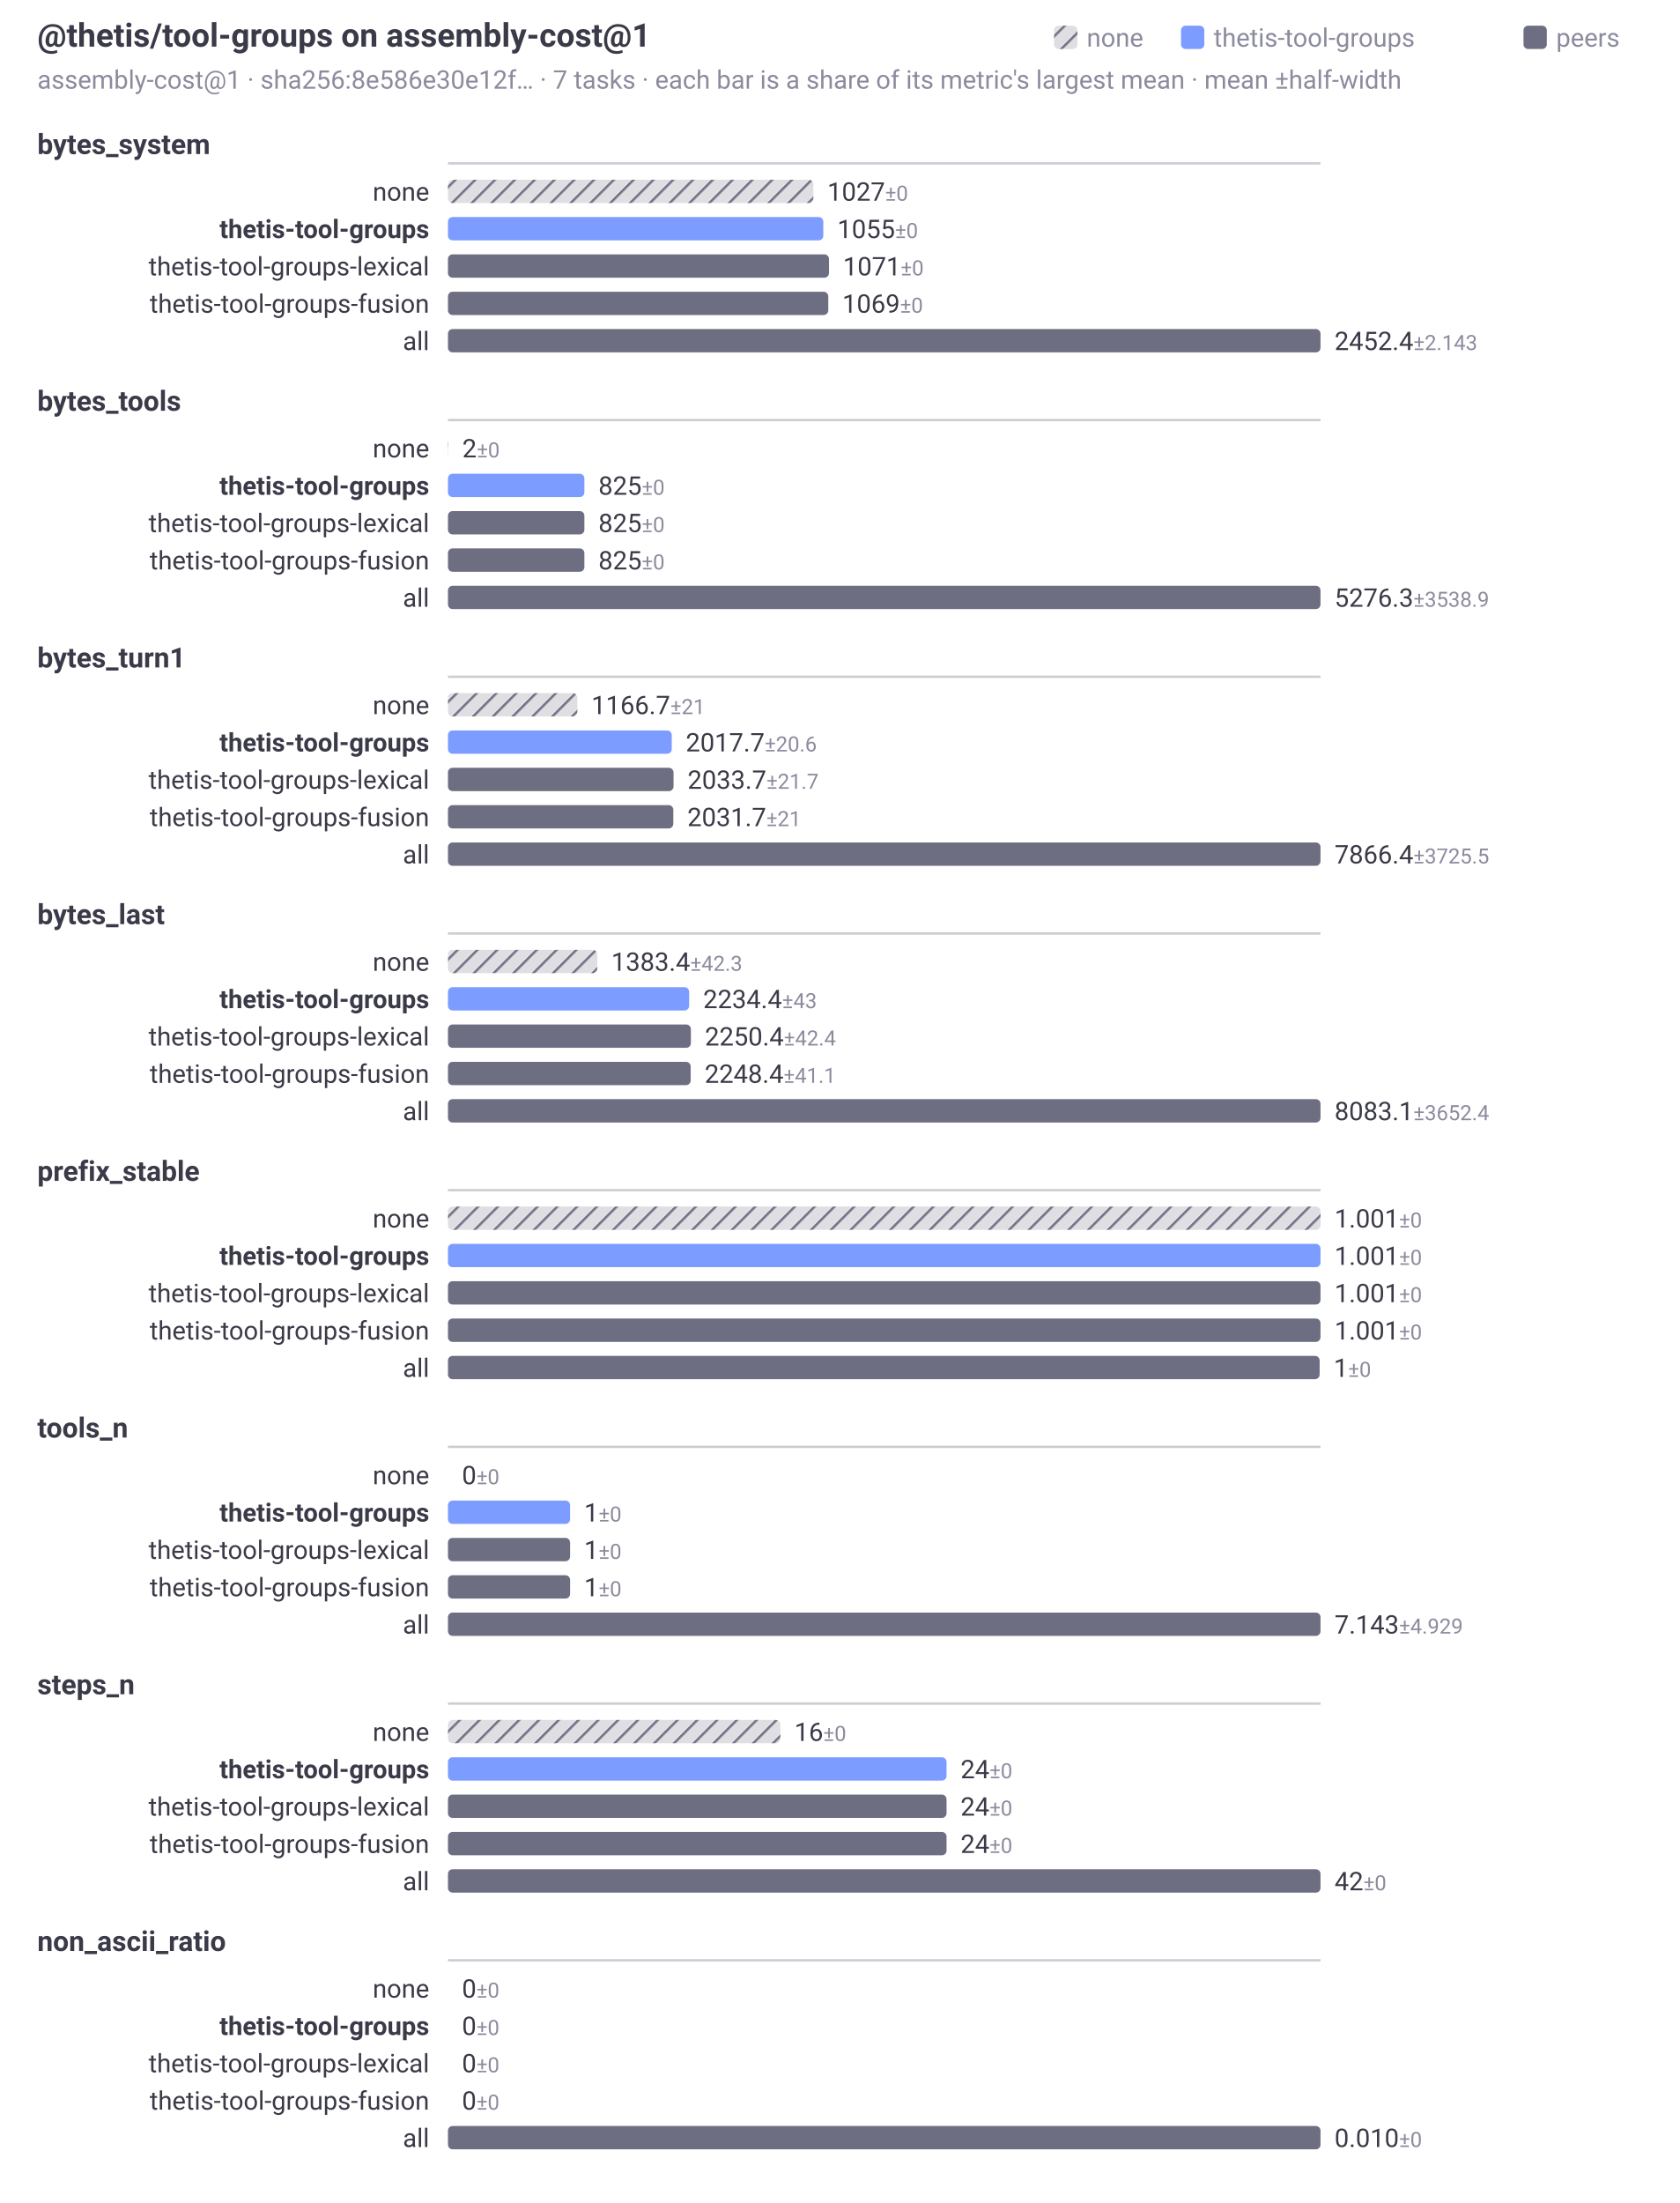
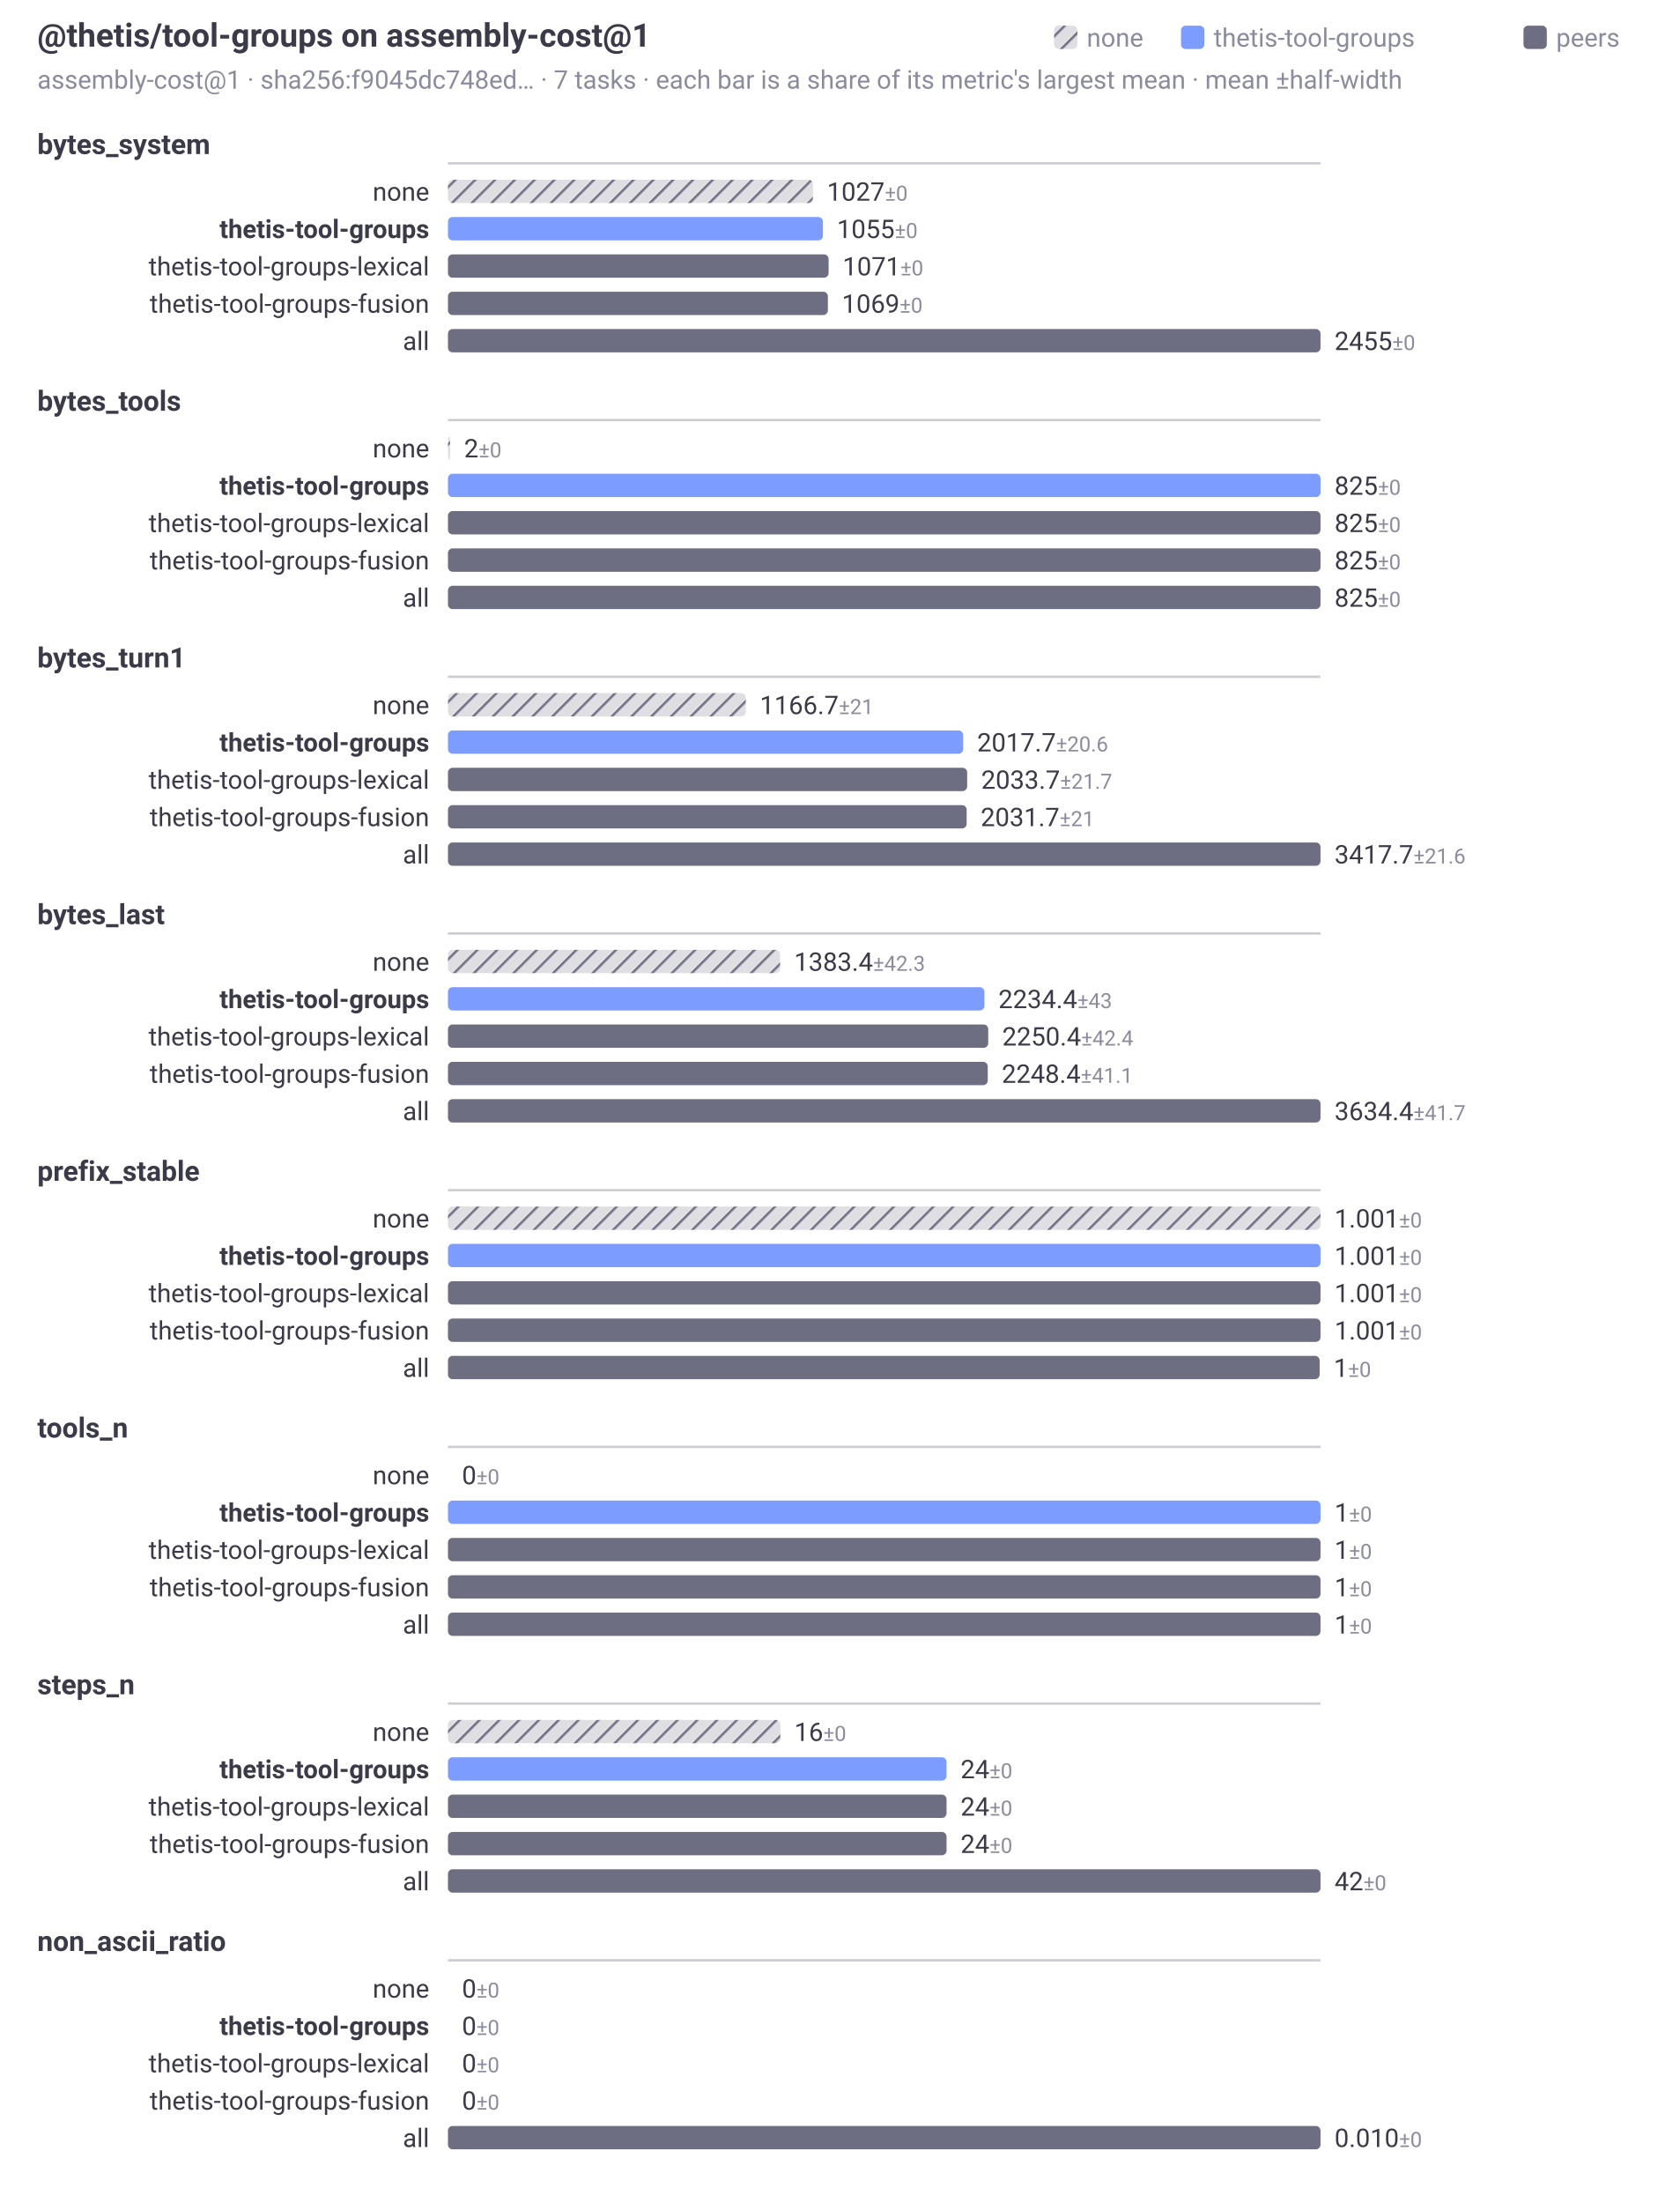
<svg xmlns="http://www.w3.org/2000/svg" width="720" height="944" viewBox="0 0 720 944" role="img" aria-labelledby="t d" font-family="system-ui, -apple-system, Segoe UI, Roboto, sans-serif">
  <style>.t{fill:#3a3a48}.f{fill:#8b8b9e}@media (prefers-color-scheme:dark){.t{fill:#d2d2dc}.f{fill:#9a9aae}}</style>
  <defs>
    <pattern id="hatch" width="6" height="6" patternUnits="userSpaceOnUse" patternTransform="rotate(45)">
      <rect width="6" height="6" fill="#6e6e82" fill-opacity="0.22" />
      <line x1="0" y1="0" x2="0" y2="6" stroke="#6e6e82" stroke-width="2" />
    </pattern>
  </defs>
  <text class="t" x="16" y="20" font-size="14" font-weight="600">@thetis/tool-groups on assembly-cost@1</text>
-   <text class="f" x="16" y="38" font-size="11">assembly-cost@1 · sha256:8e586e30e12f… · 7 tasks · each bar is a share of its metric's largest mean · mean ±half-width</text>
+   <text class="f" x="16" y="38" font-size="11">assembly-cost@1 · sha256:f9045dc748ed… · 7 tasks · each bar is a share of its metric's largest mean · mean ±half-width</text>
  <rect x="653" y="11" width="10" height="10" rx="2" fill="#6e6e82" />
  <text class="f" x="667" y="20" font-size="11">peers</text>
  <rect x="506.2" y="11" width="10" height="10" rx="2" fill="#7c9cff" />
  <text class="f" x="520.2" y="20" font-size="11">thetis-tool-groups</text>
  <rect x="451.8" y="11" width="10" height="10" rx="2" fill="url(#hatch)" />
  <text class="f" x="465.8" y="20" font-size="11">none</text>
  <text class="t" x="16" y="66" font-size="12" font-weight="600">bytes_system</text>
  <line x1="192" y1="70" x2="566" y2="70" stroke="#6e6e82" stroke-opacity="0.35" stroke-width="1" />
  <text class="t" x="184" y="86" font-size="11" text-anchor="end">none</text>
-   <rect x="192" y="77" width="156.62" height="10" rx="2" fill="url(#hatch)" />
-   <text class="t" x="354.62" y="86" font-size="11">1027<tspan class="f" font-size="9"> ±0</tspan>
+   <rect x="192" y="77" width="156.46" height="10" rx="2" fill="url(#hatch)" />
+   <text class="t" x="354.46" y="86" font-size="11">1027<tspan class="f" font-size="9"> ±0</tspan>
  </text>
  <text class="t" x="184" y="102" font-size="11" text-anchor="end" font-weight="600">thetis-tool-groups</text>
-   <rect x="192" y="93" width="160.89" height="10" rx="2" fill="#7c9cff" />
-   <text class="t" x="358.89" y="102" font-size="11">1055<tspan class="f" font-size="9"> ±0</tspan>
+   <rect x="192" y="93" width="160.72" height="10" rx="2" fill="#7c9cff" />
+   <text class="t" x="358.72" y="102" font-size="11">1055<tspan class="f" font-size="9"> ±0</tspan>
  </text>
  <text class="t" x="184" y="118" font-size="11" text-anchor="end">thetis-tool-groups-lexical</text>
-   <rect x="192" y="109" width="163.33" height="10" rx="2" fill="#6e6e82" />
-   <text class="t" x="361.33" y="118" font-size="11">1071<tspan class="f" font-size="9"> ±0</tspan>
+   <rect x="192" y="109" width="163.16" height="10" rx="2" fill="#6e6e82" />
+   <text class="t" x="361.16" y="118" font-size="11">1071<tspan class="f" font-size="9"> ±0</tspan>
  </text>
  <text class="t" x="184" y="134" font-size="11" text-anchor="end">thetis-tool-groups-fusion</text>
-   <rect x="192" y="125" width="163.02" height="10" rx="2" fill="#6e6e82" />
-   <text class="t" x="361.02" y="134" font-size="11">1069<tspan class="f" font-size="9"> ±0</tspan>
+   <rect x="192" y="125" width="162.85" height="10" rx="2" fill="#6e6e82" />
+   <text class="t" x="360.85" y="134" font-size="11">1069<tspan class="f" font-size="9"> ±0</tspan>
  </text>
  <text class="t" x="184" y="150" font-size="11" text-anchor="end">all</text>
  <rect x="192" y="141" width="374" height="10" rx="2" fill="#6e6e82" />
-   <text class="t" x="572" y="150" font-size="11">2452.4<tspan class="f" font-size="9"> ±2.143</tspan>
+   <text class="t" x="572" y="150" font-size="11">2455<tspan class="f" font-size="9"> ±0</tspan>
  </text>
  <text class="t" x="16" y="176" font-size="12" font-weight="600">bytes_tools</text>
  <line x1="192" y1="180" x2="566" y2="180" stroke="#6e6e82" stroke-opacity="0.35" stroke-width="1" />
  <text class="t" x="184" y="196" font-size="11" text-anchor="end">none</text>
-   <rect x="192" y="187" width="0.14" height="10" rx="2" fill="url(#hatch)" />
-   <text class="t" x="198.14" y="196" font-size="11">2<tspan class="f" font-size="9"> ±0</tspan>
+   <rect x="192" y="187" width="0.91" height="10" rx="2" fill="url(#hatch)" />
+   <text class="t" x="198.91" y="196" font-size="11">2<tspan class="f" font-size="9"> ±0</tspan>
  </text>
  <text class="t" x="184" y="212" font-size="11" text-anchor="end" font-weight="600">thetis-tool-groups</text>
-   <rect x="192" y="203" width="58.48" height="10" rx="2" fill="#7c9cff" />
-   <text class="t" x="256.48" y="212" font-size="11">825<tspan class="f" font-size="9"> ±0</tspan>
+   <rect x="192" y="203" width="374" height="10" rx="2" fill="#7c9cff" />
+   <text class="t" x="572" y="212" font-size="11">825<tspan class="f" font-size="9"> ±0</tspan>
  </text>
  <text class="t" x="184" y="228" font-size="11" text-anchor="end">thetis-tool-groups-lexical</text>
-   <rect x="192" y="219" width="58.48" height="10" rx="2" fill="#6e6e82" />
-   <text class="t" x="256.48" y="228" font-size="11">825<tspan class="f" font-size="9"> ±0</tspan>
+   <rect x="192" y="219" width="374" height="10" rx="2" fill="#6e6e82" />
+   <text class="t" x="572" y="228" font-size="11">825<tspan class="f" font-size="9"> ±0</tspan>
  </text>
  <text class="t" x="184" y="244" font-size="11" text-anchor="end">thetis-tool-groups-fusion</text>
-   <rect x="192" y="235" width="58.48" height="10" rx="2" fill="#6e6e82" />
-   <text class="t" x="256.48" y="244" font-size="11">825<tspan class="f" font-size="9"> ±0</tspan>
+   <rect x="192" y="235" width="374" height="10" rx="2" fill="#6e6e82" />
+   <text class="t" x="572" y="244" font-size="11">825<tspan class="f" font-size="9"> ±0</tspan>
  </text>
  <text class="t" x="184" y="260" font-size="11" text-anchor="end">all</text>
  <rect x="192" y="251" width="374" height="10" rx="2" fill="#6e6e82" />
-   <text class="t" x="572" y="260" font-size="11">5276.3<tspan class="f" font-size="9"> ±3538.9</tspan>
+   <text class="t" x="572" y="260" font-size="11">825<tspan class="f" font-size="9"> ±0</tspan>
  </text>
  <text class="t" x="16" y="286" font-size="12" font-weight="600">bytes_turn1</text>
  <line x1="192" y1="290" x2="566" y2="290" stroke="#6e6e82" stroke-opacity="0.35" stroke-width="1" />
  <text class="t" x="184" y="306" font-size="11" text-anchor="end">none</text>
-   <rect x="192" y="297" width="55.47" height="10" rx="2" fill="url(#hatch)" />
-   <text class="t" x="253.47" y="306" font-size="11">1166.7<tspan class="f" font-size="9"> ±21</tspan>
+   <rect x="192" y="297" width="127.67" height="10" rx="2" fill="url(#hatch)" />
+   <text class="t" x="325.67" y="306" font-size="11">1166.7<tspan class="f" font-size="9"> ±21</tspan>
  </text>
  <text class="t" x="184" y="322" font-size="11" text-anchor="end" font-weight="600">thetis-tool-groups</text>
-   <rect x="192" y="313" width="95.93" height="10" rx="2" fill="#7c9cff" />
-   <text class="t" x="293.93" y="322" font-size="11">2017.7<tspan class="f" font-size="9"> ±20.6</tspan>
+   <rect x="192" y="313" width="220.8" height="10" rx="2" fill="#7c9cff" />
+   <text class="t" x="418.8" y="322" font-size="11">2017.7<tspan class="f" font-size="9"> ±20.6</tspan>
  </text>
  <text class="t" x="184" y="338" font-size="11" text-anchor="end">thetis-tool-groups-lexical</text>
-   <rect x="192" y="329" width="96.69" height="10" rx="2" fill="#6e6e82" />
-   <text class="t" x="294.69" y="338" font-size="11">2033.7<tspan class="f" font-size="9"> ±21.7</tspan>
+   <rect x="192" y="329" width="222.55" height="10" rx="2" fill="#6e6e82" />
+   <text class="t" x="420.55" y="338" font-size="11">2033.7<tspan class="f" font-size="9"> ±21.7</tspan>
  </text>
  <text class="t" x="184" y="354" font-size="11" text-anchor="end">thetis-tool-groups-fusion</text>
-   <rect x="192" y="345" width="96.6" height="10" rx="2" fill="#6e6e82" />
-   <text class="t" x="294.6" y="354" font-size="11">2031.7<tspan class="f" font-size="9"> ±21</tspan>
+   <rect x="192" y="345" width="222.33" height="10" rx="2" fill="#6e6e82" />
+   <text class="t" x="420.33" y="354" font-size="11">2031.7<tspan class="f" font-size="9"> ±21</tspan>
  </text>
  <text class="t" x="184" y="370" font-size="11" text-anchor="end">all</text>
  <rect x="192" y="361" width="374" height="10" rx="2" fill="#6e6e82" />
-   <text class="t" x="572" y="370" font-size="11">7866.4<tspan class="f" font-size="9"> ±3725.5</tspan>
+   <text class="t" x="572" y="370" font-size="11">3417.7<tspan class="f" font-size="9"> ±21.6</tspan>
  </text>
  <text class="t" x="16" y="396" font-size="12" font-weight="600">bytes_last</text>
  <line x1="192" y1="400" x2="566" y2="400" stroke="#6e6e82" stroke-opacity="0.35" stroke-width="1" />
  <text class="t" x="184" y="416" font-size="11" text-anchor="end">none</text>
-   <rect x="192" y="407" width="64.01" height="10" rx="2" fill="url(#hatch)" />
-   <text class="t" x="262.01" y="416" font-size="11">1383.4<tspan class="f" font-size="9"> ±42.3</tspan>
+   <rect x="192" y="407" width="142.36" height="10" rx="2" fill="url(#hatch)" />
+   <text class="t" x="340.36" y="416" font-size="11">1383.4<tspan class="f" font-size="9"> ±42.3</tspan>
  </text>
  <text class="t" x="184" y="432" font-size="11" text-anchor="end" font-weight="600">thetis-tool-groups</text>
-   <rect x="192" y="423" width="103.39" height="10" rx="2" fill="#7c9cff" />
-   <text class="t" x="301.39" y="432" font-size="11">2234.4<tspan class="f" font-size="9"> ±43</tspan>
+   <rect x="192" y="423" width="229.93" height="10" rx="2" fill="#7c9cff" />
+   <text class="t" x="427.93" y="432" font-size="11">2234.4<tspan class="f" font-size="9"> ±43</tspan>
  </text>
  <text class="t" x="184" y="448" font-size="11" text-anchor="end">thetis-tool-groups-lexical</text>
-   <rect x="192" y="439" width="104.13" height="10" rx="2" fill="#6e6e82" />
-   <text class="t" x="302.13" y="448" font-size="11">2250.4<tspan class="f" font-size="9"> ±42.4</tspan>
+   <rect x="192" y="439" width="231.58" height="10" rx="2" fill="#6e6e82" />
+   <text class="t" x="429.58" y="448" font-size="11">2250.4<tspan class="f" font-size="9"> ±42.4</tspan>
  </text>
  <text class="t" x="184" y="464" font-size="11" text-anchor="end">thetis-tool-groups-fusion</text>
-   <rect x="192" y="455" width="104.03" height="10" rx="2" fill="#6e6e82" />
-   <text class="t" x="302.03" y="464" font-size="11">2248.4<tspan class="f" font-size="9"> ±41.1</tspan>
+   <rect x="192" y="455" width="231.37" height="10" rx="2" fill="#6e6e82" />
+   <text class="t" x="429.37" y="464" font-size="11">2248.4<tspan class="f" font-size="9"> ±41.1</tspan>
  </text>
  <text class="t" x="184" y="480" font-size="11" text-anchor="end">all</text>
  <rect x="192" y="471" width="374" height="10" rx="2" fill="#6e6e82" />
-   <text class="t" x="572" y="480" font-size="11">8083.1<tspan class="f" font-size="9"> ±3652.4</tspan>
+   <text class="t" x="572" y="480" font-size="11">3634.4<tspan class="f" font-size="9"> ±41.7</tspan>
  </text>
  <text class="t" x="16" y="506" font-size="12" font-weight="600">prefix_stable</text>
  <line x1="192" y1="510" x2="566" y2="510" stroke="#6e6e82" stroke-opacity="0.35" stroke-width="1" />
  <text class="t" x="184" y="526" font-size="11" text-anchor="end">none</text>
  <rect x="192" y="517" width="374" height="10" rx="2" fill="url(#hatch)" />
  <text class="t" x="572" y="526" font-size="11">1.001<tspan class="f" font-size="9"> ±0</tspan>
  </text>
  <text class="t" x="184" y="542" font-size="11" text-anchor="end" font-weight="600">thetis-tool-groups</text>
  <rect x="192" y="533" width="374" height="10" rx="2" fill="#7c9cff" />
  <text class="t" x="572" y="542" font-size="11">1.001<tspan class="f" font-size="9"> ±0</tspan>
  </text>
  <text class="t" x="184" y="558" font-size="11" text-anchor="end">thetis-tool-groups-lexical</text>
  <rect x="192" y="549" width="374" height="10" rx="2" fill="#6e6e82" />
  <text class="t" x="572" y="558" font-size="11">1.001<tspan class="f" font-size="9"> ±0</tspan>
  </text>
  <text class="t" x="184" y="574" font-size="11" text-anchor="end">thetis-tool-groups-fusion</text>
  <rect x="192" y="565" width="374" height="10" rx="2" fill="#6e6e82" />
  <text class="t" x="572" y="574" font-size="11">1.001<tspan class="f" font-size="9"> ±0</tspan>
  </text>
  <text class="t" x="184" y="590" font-size="11" text-anchor="end">all</text>
  <rect x="192" y="581" width="373.63" height="10" rx="2" fill="#6e6e82" />
  <text class="t" x="571.63" y="590" font-size="11">1<tspan class="f" font-size="9"> ±0</tspan>
  </text>
  <text class="t" x="16" y="616" font-size="12" font-weight="600">tools_n</text>
  <line x1="192" y1="620" x2="566" y2="620" stroke="#6e6e82" stroke-opacity="0.35" stroke-width="1" />
  <text class="t" x="184" y="636" font-size="11" text-anchor="end">none</text>
  <rect x="192" y="627" width="0" height="10" rx="2" fill="url(#hatch)" />
  <text class="t" x="198" y="636" font-size="11">0<tspan class="f" font-size="9"> ±0</tspan>
  </text>
  <text class="t" x="184" y="652" font-size="11" text-anchor="end" font-weight="600">thetis-tool-groups</text>
-   <rect x="192" y="643" width="52.36" height="10" rx="2" fill="#7c9cff" />
-   <text class="t" x="250.36" y="652" font-size="11">1<tspan class="f" font-size="9"> ±0</tspan>
+   <rect x="192" y="643" width="374" height="10" rx="2" fill="#7c9cff" />
+   <text class="t" x="572" y="652" font-size="11">1<tspan class="f" font-size="9"> ±0</tspan>
  </text>
  <text class="t" x="184" y="668" font-size="11" text-anchor="end">thetis-tool-groups-lexical</text>
-   <rect x="192" y="659" width="52.36" height="10" rx="2" fill="#6e6e82" />
-   <text class="t" x="250.36" y="668" font-size="11">1<tspan class="f" font-size="9"> ±0</tspan>
+   <rect x="192" y="659" width="374" height="10" rx="2" fill="#6e6e82" />
+   <text class="t" x="572" y="668" font-size="11">1<tspan class="f" font-size="9"> ±0</tspan>
  </text>
  <text class="t" x="184" y="684" font-size="11" text-anchor="end">thetis-tool-groups-fusion</text>
-   <rect x="192" y="675" width="52.36" height="10" rx="2" fill="#6e6e82" />
-   <text class="t" x="250.36" y="684" font-size="11">1<tspan class="f" font-size="9"> ±0</tspan>
+   <rect x="192" y="675" width="374" height="10" rx="2" fill="#6e6e82" />
+   <text class="t" x="572" y="684" font-size="11">1<tspan class="f" font-size="9"> ±0</tspan>
  </text>
  <text class="t" x="184" y="700" font-size="11" text-anchor="end">all</text>
  <rect x="192" y="691" width="374" height="10" rx="2" fill="#6e6e82" />
-   <text class="t" x="572" y="700" font-size="11">7.143<tspan class="f" font-size="9"> ±4.929</tspan>
+   <text class="t" x="572" y="700" font-size="11">1<tspan class="f" font-size="9"> ±0</tspan>
  </text>
  <text class="t" x="16" y="726" font-size="12" font-weight="600">steps_n</text>
  <line x1="192" y1="730" x2="566" y2="730" stroke="#6e6e82" stroke-opacity="0.35" stroke-width="1" />
  <text class="t" x="184" y="746" font-size="11" text-anchor="end">none</text>
  <rect x="192" y="737" width="142.48" height="10" rx="2" fill="url(#hatch)" />
  <text class="t" x="340.48" y="746" font-size="11">16<tspan class="f" font-size="9"> ±0</tspan>
  </text>
  <text class="t" x="184" y="762" font-size="11" text-anchor="end" font-weight="600">thetis-tool-groups</text>
  <rect x="192" y="753" width="213.71" height="10" rx="2" fill="#7c9cff" />
  <text class="t" x="411.71" y="762" font-size="11">24<tspan class="f" font-size="9"> ±0</tspan>
  </text>
  <text class="t" x="184" y="778" font-size="11" text-anchor="end">thetis-tool-groups-lexical</text>
  <rect x="192" y="769" width="213.71" height="10" rx="2" fill="#6e6e82" />
  <text class="t" x="411.71" y="778" font-size="11">24<tspan class="f" font-size="9"> ±0</tspan>
  </text>
  <text class="t" x="184" y="794" font-size="11" text-anchor="end">thetis-tool-groups-fusion</text>
  <rect x="192" y="785" width="213.71" height="10" rx="2" fill="#6e6e82" />
  <text class="t" x="411.71" y="794" font-size="11">24<tspan class="f" font-size="9"> ±0</tspan>
  </text>
  <text class="t" x="184" y="810" font-size="11" text-anchor="end">all</text>
  <rect x="192" y="801" width="374" height="10" rx="2" fill="#6e6e82" />
  <text class="t" x="572" y="810" font-size="11">42<tspan class="f" font-size="9"> ±0</tspan>
  </text>
  <text class="t" x="16" y="836" font-size="12" font-weight="600">non_ascii_ratio</text>
  <line x1="192" y1="840" x2="566" y2="840" stroke="#6e6e82" stroke-opacity="0.35" stroke-width="1" />
  <text class="t" x="184" y="856" font-size="11" text-anchor="end">none</text>
  <rect x="192" y="847" width="0" height="10" rx="2" fill="url(#hatch)" />
  <text class="t" x="198" y="856" font-size="11">0<tspan class="f" font-size="9"> ±0</tspan>
  </text>
  <text class="t" x="184" y="872" font-size="11" text-anchor="end" font-weight="600">thetis-tool-groups</text>
  <rect x="192" y="863" width="0" height="10" rx="2" fill="#7c9cff" />
  <text class="t" x="198" y="872" font-size="11">0<tspan class="f" font-size="9"> ±0</tspan>
  </text>
  <text class="t" x="184" y="888" font-size="11" text-anchor="end">thetis-tool-groups-lexical</text>
  <rect x="192" y="879" width="0" height="10" rx="2" fill="#6e6e82" />
  <text class="t" x="198" y="888" font-size="11">0<tspan class="f" font-size="9"> ±0</tspan>
  </text>
  <text class="t" x="184" y="904" font-size="11" text-anchor="end">thetis-tool-groups-fusion</text>
  <rect x="192" y="895" width="0" height="10" rx="2" fill="#6e6e82" />
  <text class="t" x="198" y="904" font-size="11">0<tspan class="f" font-size="9"> ±0</tspan>
  </text>
  <text class="t" x="184" y="920" font-size="11" text-anchor="end">all</text>
  <rect x="192" y="911" width="374" height="10" rx="2" fill="#6e6e82" />
  <text class="t" x="572" y="920" font-size="11">0.010<tspan class="f" font-size="9"> ±0</tspan>
  </text>
</svg>
